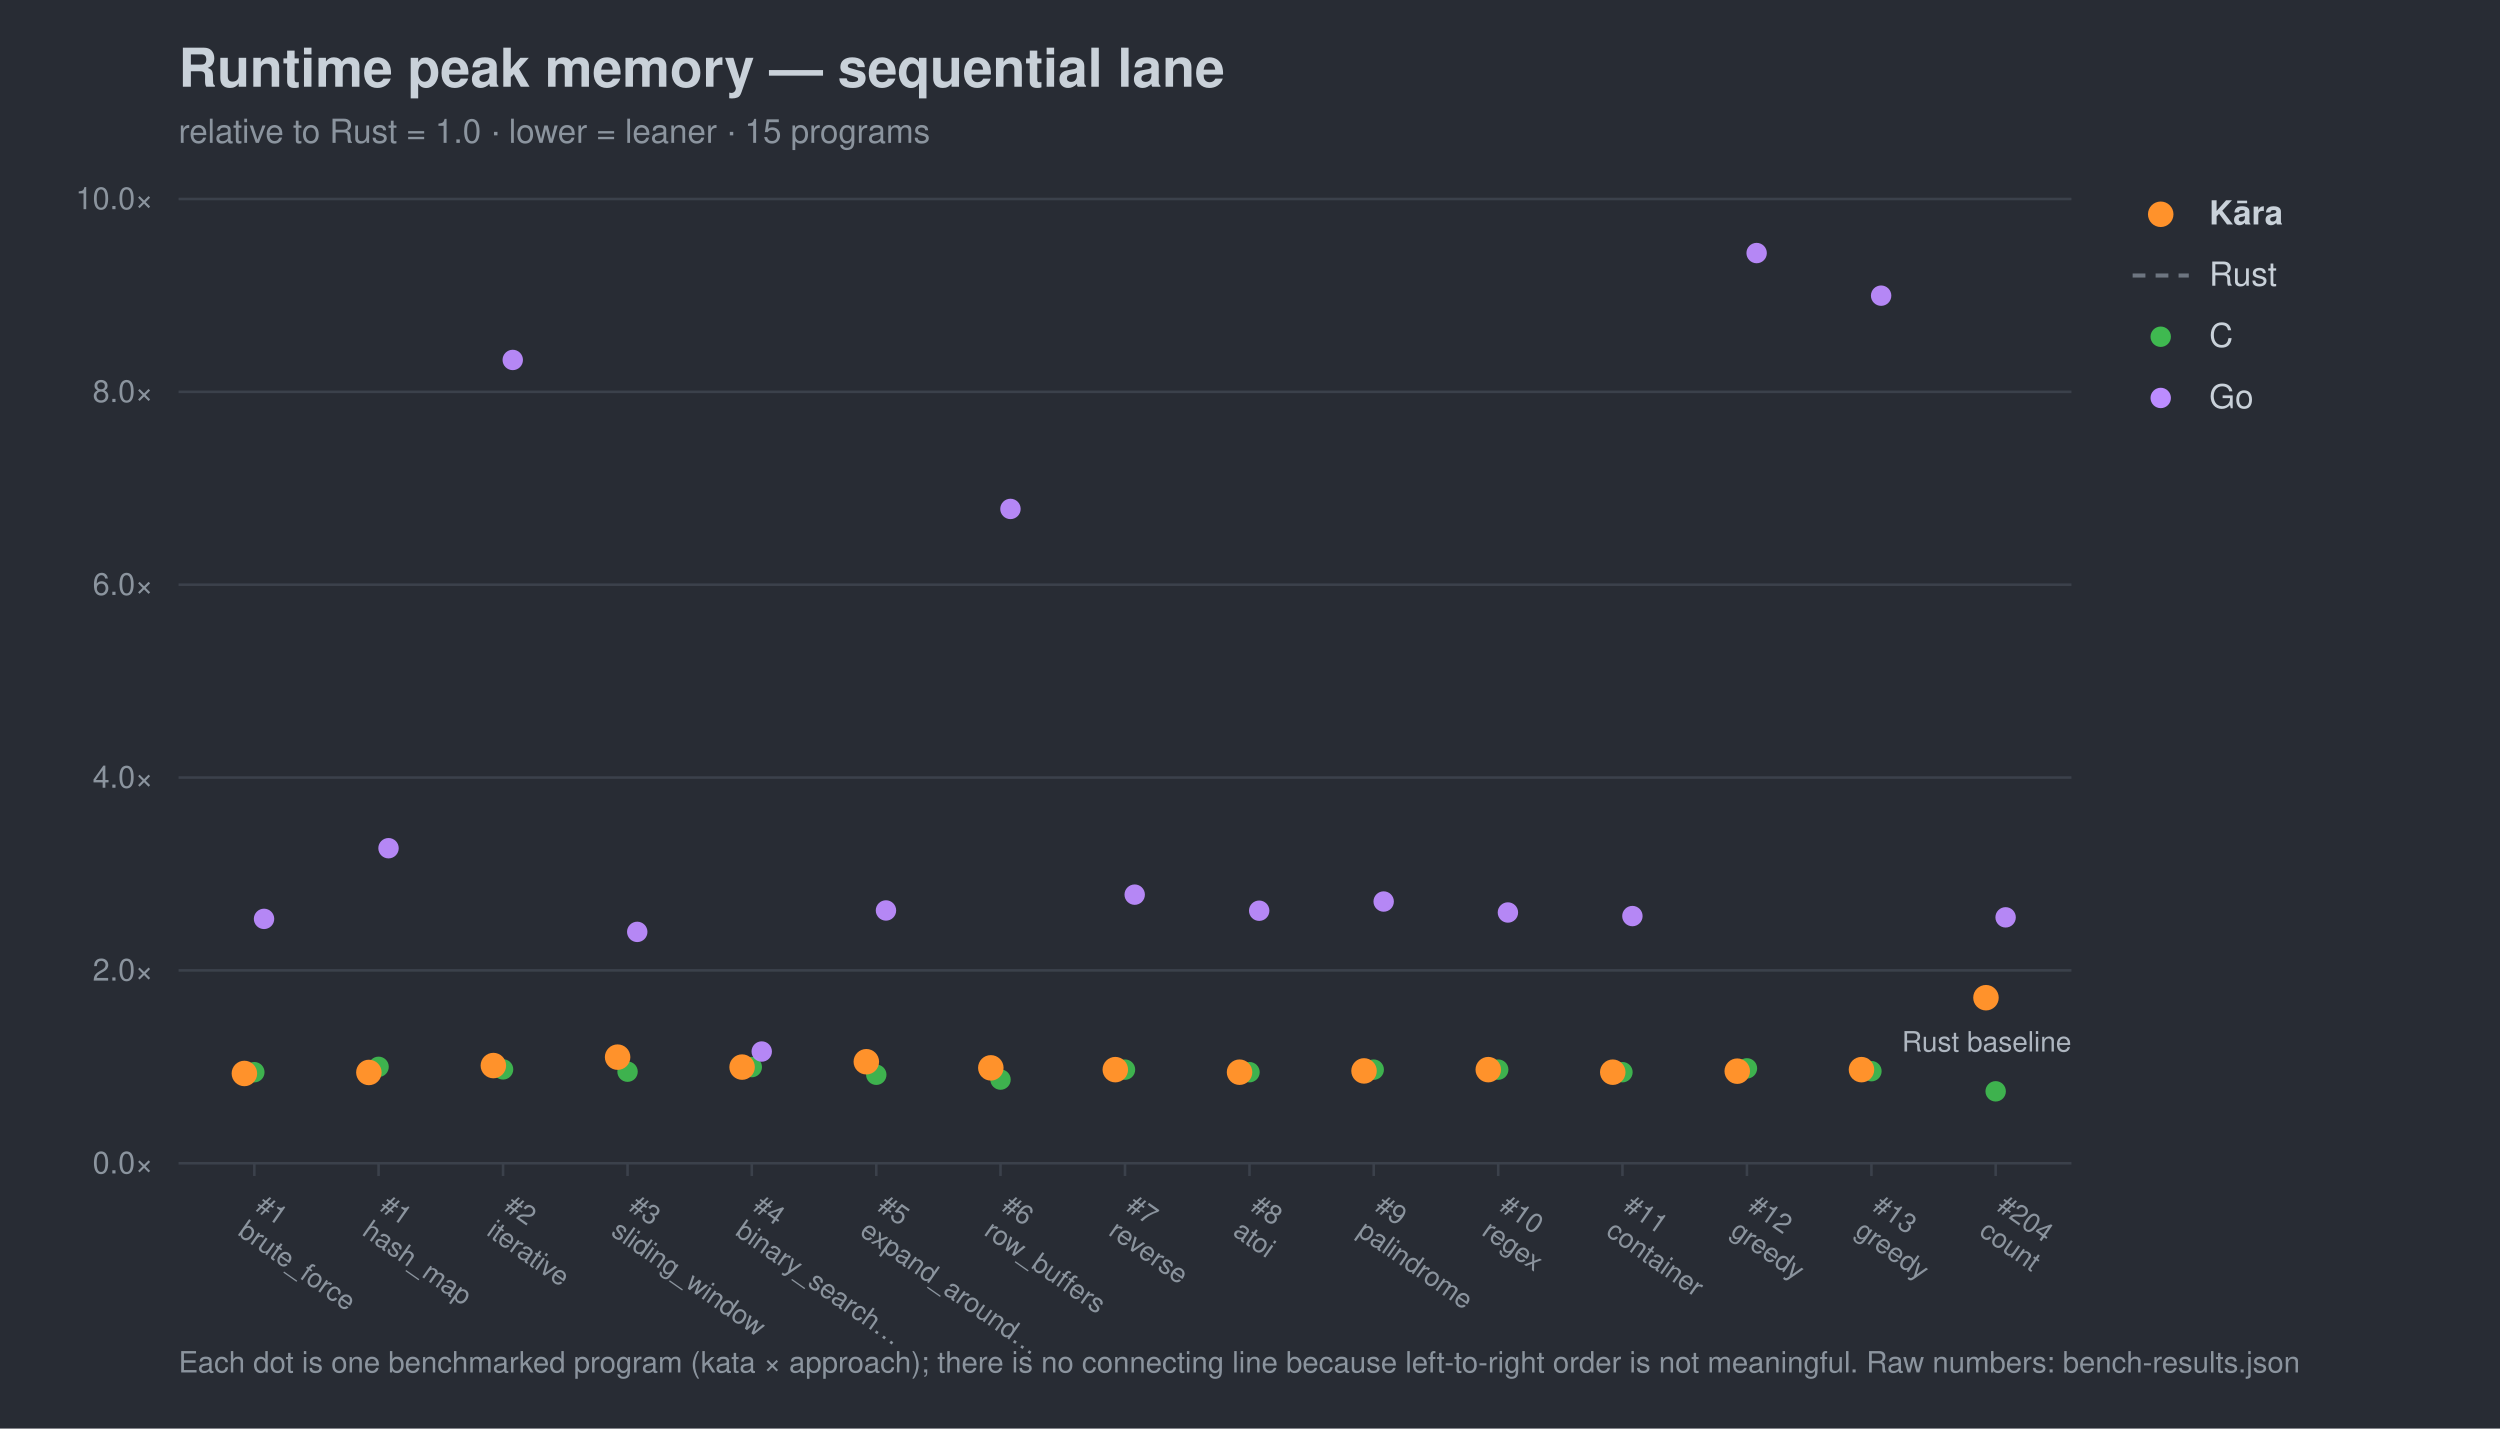
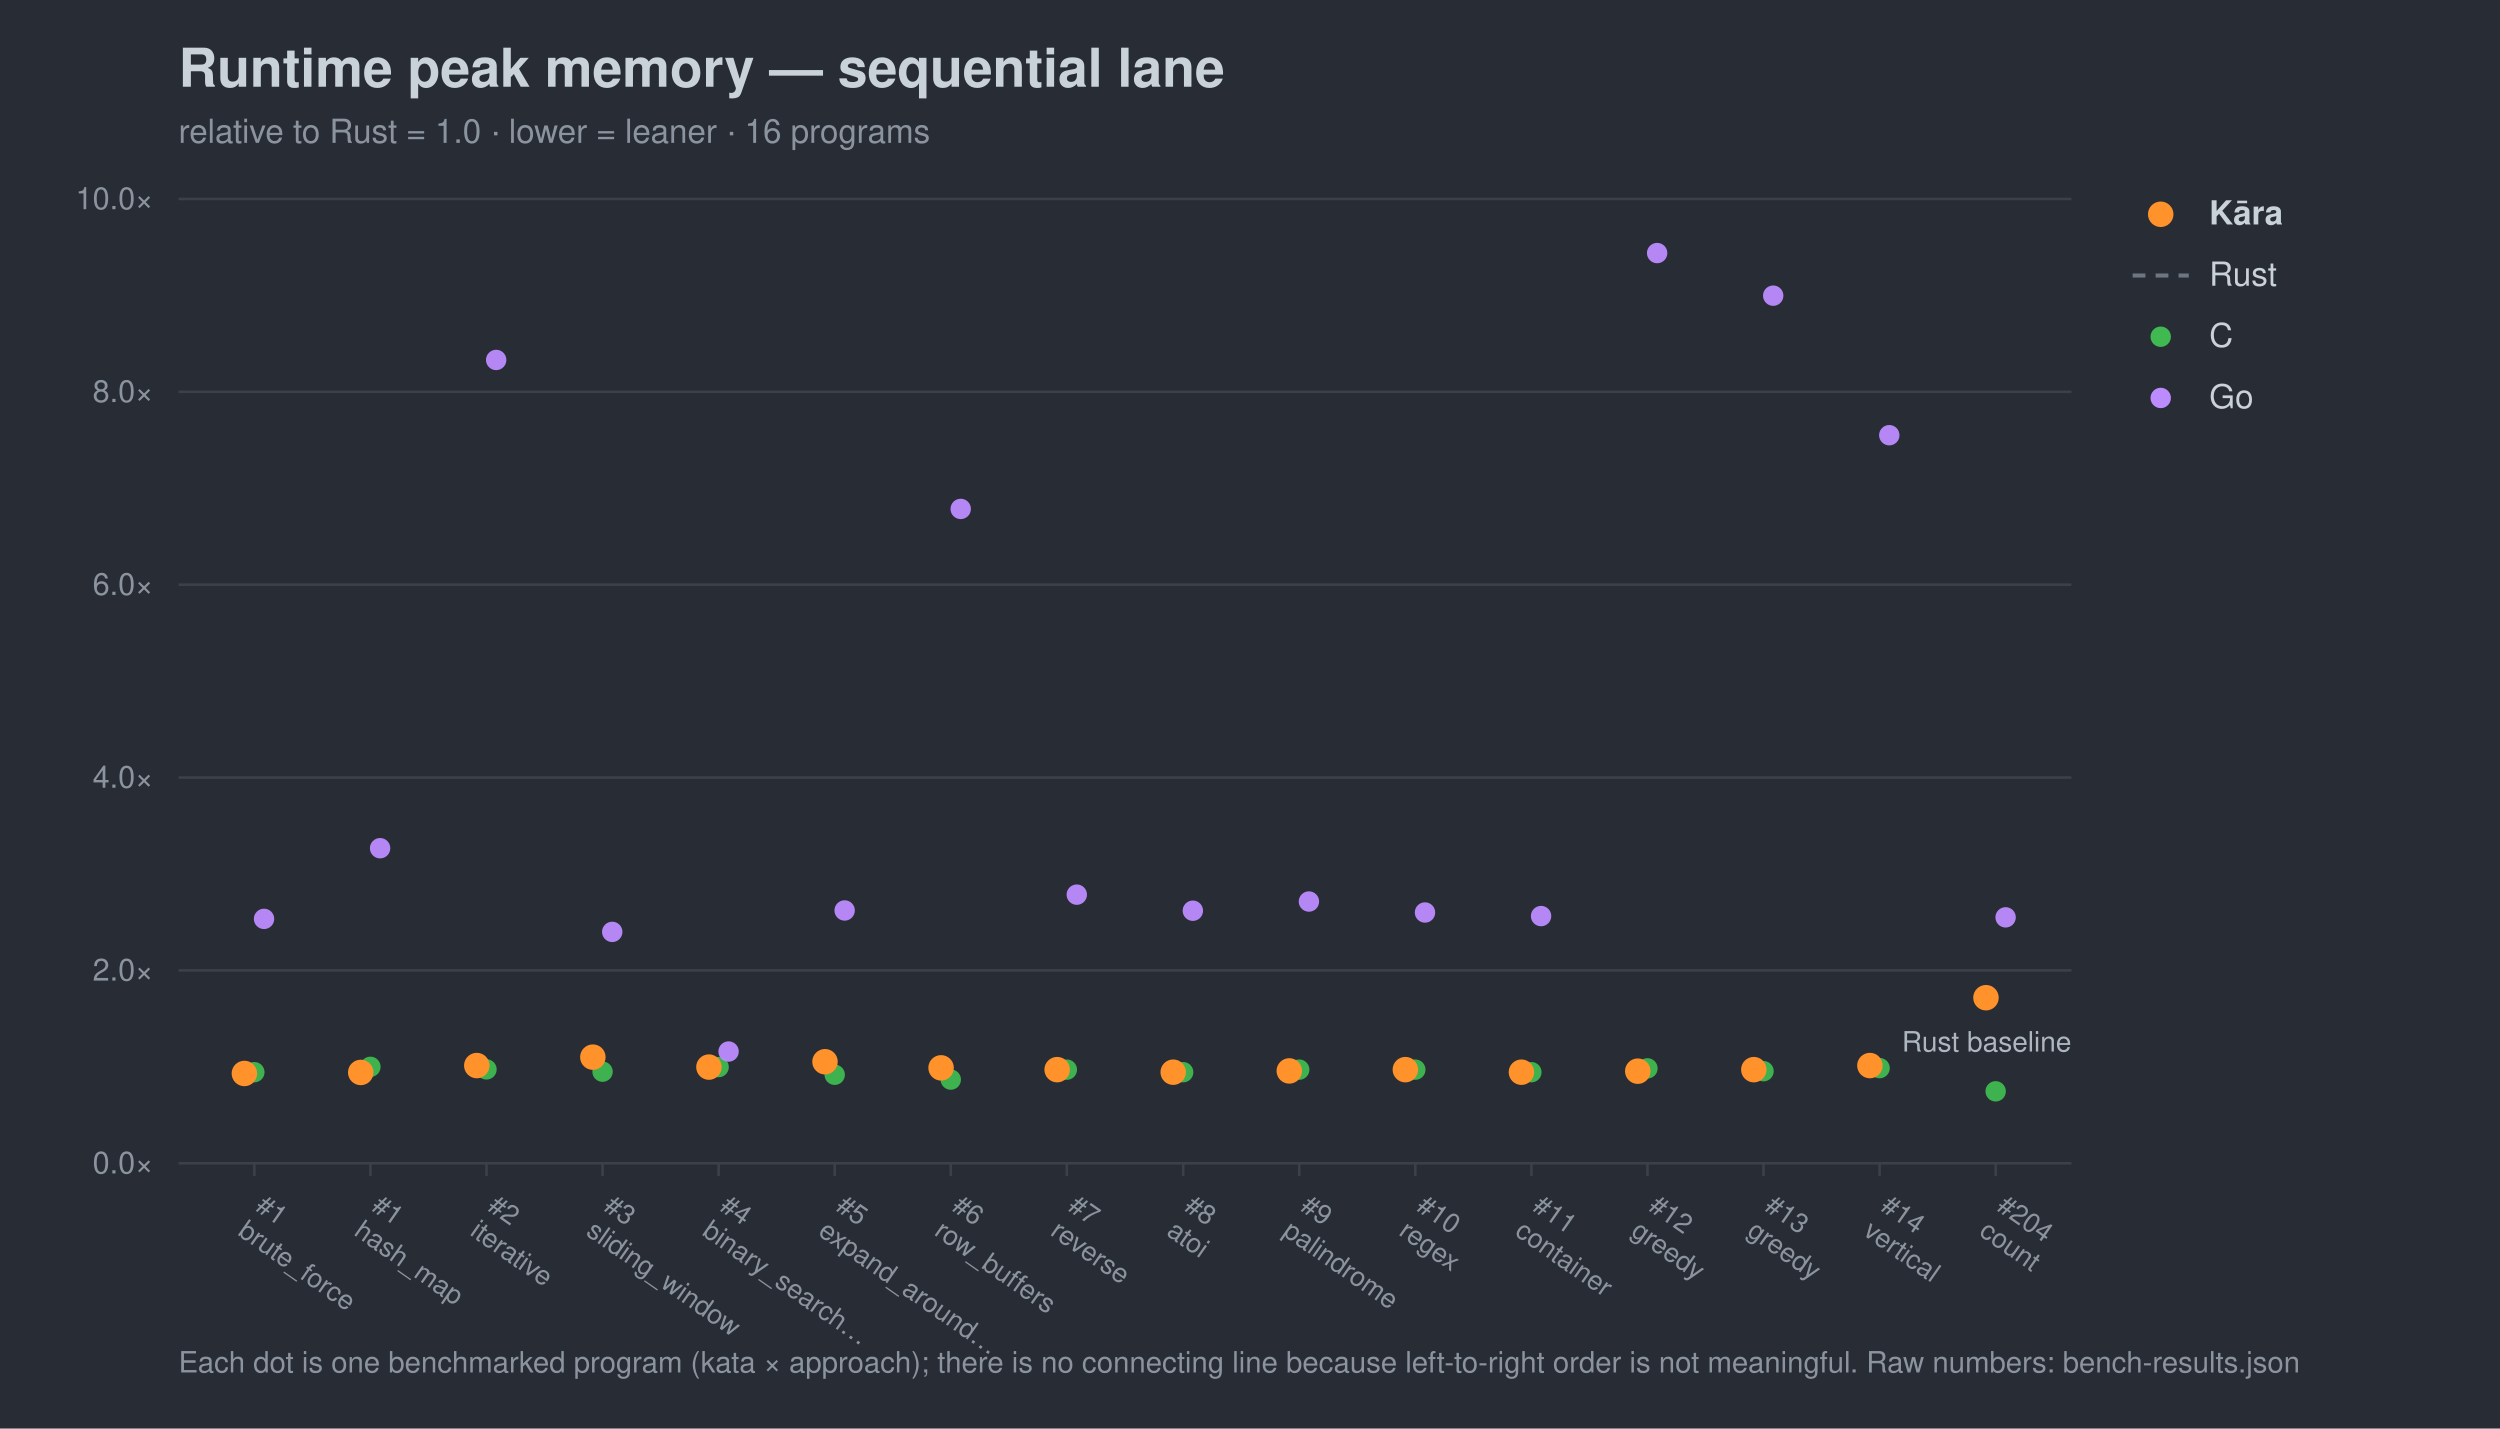
<svg xmlns="http://www.w3.org/2000/svg" width="980" height="560" viewBox="0 0 980 560" font-family="-apple-system,Segoe UI,Helvetica,Arial,sans-serif">
  <rect width="980" height="560" fill="#282c34" />
  <text x="70" y="34" font-size="21" font-weight="700" fill="#c9d1d9">Runtime peak memory — sequential lane</text>
-   <text x="70" y="56" font-size="13" fill="#8b949e">relative to Rust = 1.0 · lower = leaner · 15 programs</text>
+   <text x="70" y="56" font-size="13" fill="#8b949e">relative to Rust = 1.0 · lower = leaner · 16 programs</text>
  <line x1="70" y1="456.0" x2="812" y2="456.0" stroke="#3b414b" stroke-width="1" />
  <text x="60" y="460.0" font-size="12" text-anchor="end" fill="#8b949e">0.0×</text>
  <line x1="70" y1="380.4" x2="812" y2="380.4" stroke="#3b414b" stroke-width="1" />
  <text x="60" y="384.4" font-size="12" text-anchor="end" fill="#8b949e">2.0×</text>
  <line x1="70" y1="304.8" x2="812" y2="304.8" stroke="#3b414b" stroke-width="1" />
  <text x="60" y="308.8" font-size="12" text-anchor="end" fill="#8b949e">4.0×</text>
  <line x1="70" y1="229.2" x2="812" y2="229.2" stroke="#3b414b" stroke-width="1" />
  <text x="60" y="233.2" font-size="12" text-anchor="end" fill="#8b949e">6.0×</text>
  <line x1="70" y1="153.6" x2="812" y2="153.6" stroke="#3b414b" stroke-width="1" />
  <text x="60" y="157.6" font-size="12" text-anchor="end" fill="#8b949e">8.0×</text>
  <line x1="70" y1="78.0" x2="812" y2="78.0" stroke="#3b414b" stroke-width="1" />
  <text x="60" y="82.0" font-size="12" text-anchor="end" fill="#8b949e">10.0×</text>
  <text x="812" y="412.2" font-size="11" text-anchor="end" fill="#aeb6c0">Rust baseline</text>
  <line x1="99.7" y1="456" x2="99.7" y2="461" stroke="#3b414b" />
  <g transform="translate(99.7,474) rotate(35)">
    <text x="0" y="0" font-size="10.5" fill="#8b949e">#1</text>
    <text x="0" y="12" font-size="10.5" fill="#8b949e">brute_force</text>
  </g>
-   <line x1="148.4" y1="456" x2="148.4" y2="461" stroke="#3b414b" />
-   <g transform="translate(148.4,474) rotate(35)">
+   <line x1="145.2" y1="456" x2="145.2" y2="461" stroke="#3b414b" />
+   <g transform="translate(145.2,474) rotate(35)">
    <text x="0" y="0" font-size="10.5" fill="#8b949e">#1</text>
    <text x="0" y="12" font-size="10.5" fill="#8b949e">hash_map</text>
  </g>
-   <line x1="197.2" y1="456" x2="197.2" y2="461" stroke="#3b414b" />
-   <g transform="translate(197.2,474) rotate(35)">
+   <line x1="190.7" y1="456" x2="190.7" y2="461" stroke="#3b414b" />
+   <g transform="translate(190.7,474) rotate(35)">
    <text x="0" y="0" font-size="10.5" fill="#8b949e">#2</text>
    <text x="0" y="12" font-size="10.5" fill="#8b949e">iterative</text>
  </g>
-   <line x1="246.0" y1="456" x2="246.0" y2="461" stroke="#3b414b" />
-   <g transform="translate(246.0,474) rotate(35)">
+   <line x1="236.2" y1="456" x2="236.2" y2="461" stroke="#3b414b" />
+   <g transform="translate(236.2,474) rotate(35)">
    <text x="0" y="0" font-size="10.5" fill="#8b949e">#3</text>
    <text x="0" y="12" font-size="10.5" fill="#8b949e">sliding_window</text>
  </g>
-   <line x1="294.7" y1="456" x2="294.7" y2="461" stroke="#3b414b" />
-   <g transform="translate(294.7,474) rotate(35)">
+   <line x1="281.7" y1="456" x2="281.7" y2="461" stroke="#3b414b" />
+   <g transform="translate(281.7,474) rotate(35)">
    <text x="0" y="0" font-size="10.5" fill="#8b949e">#4</text>
    <text x="0" y="12" font-size="10.5" fill="#8b949e">binary_search…</text>
  </g>
-   <line x1="343.5" y1="456" x2="343.5" y2="461" stroke="#3b414b" />
-   <g transform="translate(343.5,474) rotate(35)">
+   <line x1="327.2" y1="456" x2="327.2" y2="461" stroke="#3b414b" />
+   <g transform="translate(327.2,474) rotate(35)">
    <text x="0" y="0" font-size="10.5" fill="#8b949e">#5</text>
    <text x="0" y="12" font-size="10.5" fill="#8b949e">expand_around…</text>
  </g>
-   <line x1="392.2" y1="456" x2="392.2" y2="461" stroke="#3b414b" />
-   <g transform="translate(392.2,474) rotate(35)">
+   <line x1="372.7" y1="456" x2="372.7" y2="461" stroke="#3b414b" />
+   <g transform="translate(372.7,474) rotate(35)">
    <text x="0" y="0" font-size="10.5" fill="#8b949e">#6</text>
    <text x="0" y="12" font-size="10.5" fill="#8b949e">row_buffers</text>
  </g>
-   <line x1="441.0" y1="456" x2="441.0" y2="461" stroke="#3b414b" />
-   <g transform="translate(441.0,474) rotate(35)">
+   <line x1="418.2" y1="456" x2="418.2" y2="461" stroke="#3b414b" />
+   <g transform="translate(418.2,474) rotate(35)">
    <text x="0" y="0" font-size="10.5" fill="#8b949e">#7</text>
    <text x="0" y="12" font-size="10.5" fill="#8b949e">reverse</text>
  </g>
-   <line x1="489.8" y1="456" x2="489.8" y2="461" stroke="#3b414b" />
-   <g transform="translate(489.8,474) rotate(35)">
+   <line x1="463.8" y1="456" x2="463.8" y2="461" stroke="#3b414b" />
+   <g transform="translate(463.8,474) rotate(35)">
    <text x="0" y="0" font-size="10.5" fill="#8b949e">#8</text>
    <text x="0" y="12" font-size="10.5" fill="#8b949e">atoi</text>
  </g>
-   <line x1="538.5" y1="456" x2="538.5" y2="461" stroke="#3b414b" />
-   <g transform="translate(538.5,474) rotate(35)">
+   <line x1="509.3" y1="456" x2="509.3" y2="461" stroke="#3b414b" />
+   <g transform="translate(509.3,474) rotate(35)">
    <text x="0" y="0" font-size="10.5" fill="#8b949e">#9</text>
    <text x="0" y="12" font-size="10.5" fill="#8b949e">palindrome</text>
  </g>
-   <line x1="587.3" y1="456" x2="587.3" y2="461" stroke="#3b414b" />
-   <g transform="translate(587.3,474) rotate(35)">
+   <line x1="554.8" y1="456" x2="554.8" y2="461" stroke="#3b414b" />
+   <g transform="translate(554.8,474) rotate(35)">
    <text x="0" y="0" font-size="10.5" fill="#8b949e">#10</text>
    <text x="0" y="12" font-size="10.5" fill="#8b949e">regex</text>
  </g>
-   <line x1="636.0" y1="456" x2="636.0" y2="461" stroke="#3b414b" />
-   <g transform="translate(636.0,474) rotate(35)">
+   <line x1="600.3" y1="456" x2="600.3" y2="461" stroke="#3b414b" />
+   <g transform="translate(600.3,474) rotate(35)">
    <text x="0" y="0" font-size="10.5" fill="#8b949e">#11</text>
    <text x="0" y="12" font-size="10.5" fill="#8b949e">container</text>
  </g>
-   <line x1="684.8" y1="456" x2="684.8" y2="461" stroke="#3b414b" />
-   <g transform="translate(684.8,474) rotate(35)">
+   <line x1="645.8" y1="456" x2="645.8" y2="461" stroke="#3b414b" />
+   <g transform="translate(645.8,474) rotate(35)">
    <text x="0" y="0" font-size="10.5" fill="#8b949e">#12</text>
    <text x="0" y="12" font-size="10.5" fill="#8b949e">greedy</text>
  </g>
-   <line x1="733.6" y1="456" x2="733.6" y2="461" stroke="#3b414b" />
-   <g transform="translate(733.6,474) rotate(35)">
+   <line x1="691.3" y1="456" x2="691.3" y2="461" stroke="#3b414b" />
+   <g transform="translate(691.3,474) rotate(35)">
    <text x="0" y="0" font-size="10.5" fill="#8b949e">#13</text>
    <text x="0" y="12" font-size="10.5" fill="#8b949e">greedy</text>
+   </g>
+   <line x1="736.8" y1="456" x2="736.8" y2="461" stroke="#3b414b" />
+   <g transform="translate(736.8,474) rotate(35)">
+     <text x="0" y="0" font-size="10.5" fill="#8b949e">#14</text>
+     <text x="0" y="12" font-size="10.5" fill="#8b949e">vertical</text>
  </g>
  <line x1="782.3" y1="456" x2="782.3" y2="461" stroke="#3b414b" />
  <g transform="translate(782.3,474) rotate(35)">
    <text x="0" y="0" font-size="10.5" fill="#8b949e">#204</text>
    <text x="0" y="12" font-size="10.5" fill="#8b949e">count</text>
  </g>
  <circle cx="99.7" cy="420.3" r="4.0" fill="#3fb950" opacity="0.95" />
-   <circle cx="148.4" cy="418.2" r="4.0" fill="#3fb950" opacity="0.95" />
-   <circle cx="197.2" cy="419.2" r="4.0" fill="#3fb950" opacity="0.95" />
-   <circle cx="246.0" cy="420.1" r="4.0" fill="#3fb950" opacity="0.95" />
-   <circle cx="294.7" cy="418.3" r="4.0" fill="#3fb950" opacity="0.95" />
-   <circle cx="343.5" cy="421.3" r="4.0" fill="#3fb950" opacity="0.95" />
-   <circle cx="392.2" cy="423.2" r="4.0" fill="#3fb950" opacity="0.95" />
-   <circle cx="441.0" cy="419.3" r="4.0" fill="#3fb950" opacity="0.95" />
-   <circle cx="489.8" cy="420.3" r="4.0" fill="#3fb950" opacity="0.95" />
-   <circle cx="538.5" cy="419.3" r="4.0" fill="#3fb950" opacity="0.95" />
-   <circle cx="587.3" cy="419.3" r="4.0" fill="#3fb950" opacity="0.95" />
-   <circle cx="636.0" cy="420.3" r="4.0" fill="#3fb950" opacity="0.95" />
-   <circle cx="684.8" cy="418.8" r="4.0" fill="#3fb950" opacity="0.95" />
-   <circle cx="733.6" cy="419.9" r="4.0" fill="#3fb950" opacity="0.95" />
+   <circle cx="145.2" cy="418.2" r="4.0" fill="#3fb950" opacity="0.95" />
+   <circle cx="190.7" cy="419.2" r="4.0" fill="#3fb950" opacity="0.95" />
+   <circle cx="236.2" cy="420.1" r="4.0" fill="#3fb950" opacity="0.95" />
+   <circle cx="281.7" cy="418.3" r="4.0" fill="#3fb950" opacity="0.95" />
+   <circle cx="327.2" cy="421.3" r="4.0" fill="#3fb950" opacity="0.95" />
+   <circle cx="372.7" cy="423.2" r="4.0" fill="#3fb950" opacity="0.95" />
+   <circle cx="418.2" cy="419.3" r="4.0" fill="#3fb950" opacity="0.95" />
+   <circle cx="463.8" cy="420.3" r="4.0" fill="#3fb950" opacity="0.95" />
+   <circle cx="509.3" cy="419.3" r="4.0" fill="#3fb950" opacity="0.95" />
+   <circle cx="554.8" cy="419.3" r="4.0" fill="#3fb950" opacity="0.95" />
+   <circle cx="600.3" cy="420.3" r="4.0" fill="#3fb950" opacity="0.95" />
+   <circle cx="645.8" cy="418.8" r="4.0" fill="#3fb950" opacity="0.95" />
+   <circle cx="691.3" cy="419.9" r="4.0" fill="#3fb950" opacity="0.95" />
+   <circle cx="736.8" cy="418.7" r="4.0" fill="#3fb950" opacity="0.95" />
  <circle cx="782.3" cy="427.8" r="4.0" fill="#3fb950" opacity="0.95" />
  <circle cx="103.5" cy="360.2" r="4.0" fill="#bc8cff" opacity="0.95" />
-   <circle cx="152.3" cy="332.5" r="4.0" fill="#bc8cff" opacity="0.95" />
-   <circle cx="201.0" cy="141.1" r="4.0" fill="#bc8cff" opacity="0.95" />
-   <circle cx="249.8" cy="365.3" r="4.0" fill="#bc8cff" opacity="0.95" />
-   <circle cx="298.6" cy="412.2" r="4.0" fill="#bc8cff" opacity="0.95" />
-   <circle cx="347.3" cy="356.9" r="4.0" fill="#bc8cff" opacity="0.95" />
-   <circle cx="396.1" cy="199.5" r="4.0" fill="#bc8cff" opacity="0.95" />
-   <circle cx="444.8" cy="350.7" r="4.0" fill="#bc8cff" opacity="0.95" />
-   <circle cx="493.6" cy="357.0" r="4.0" fill="#bc8cff" opacity="0.95" />
-   <circle cx="542.4" cy="353.4" r="4.0" fill="#bc8cff" opacity="0.95" />
-   <circle cx="591.1" cy="357.7" r="4.0" fill="#bc8cff" opacity="0.95" />
-   <circle cx="639.9" cy="359.1" r="4.0" fill="#bc8cff" opacity="0.95" />
-   <circle cx="688.6" cy="99.2" r="4.0" fill="#bc8cff" opacity="0.95" />
-   <circle cx="737.4" cy="115.9" r="4.0" fill="#bc8cff" opacity="0.95" />
+   <circle cx="149.0" cy="332.5" r="4.0" fill="#bc8cff" opacity="0.95" />
+   <circle cx="194.5" cy="141.1" r="4.0" fill="#bc8cff" opacity="0.95" />
+   <circle cx="240.0" cy="365.3" r="4.0" fill="#bc8cff" opacity="0.95" />
+   <circle cx="285.6" cy="412.2" r="4.0" fill="#bc8cff" opacity="0.95" />
+   <circle cx="331.1" cy="356.9" r="4.0" fill="#bc8cff" opacity="0.95" />
+   <circle cx="376.6" cy="199.5" r="4.0" fill="#bc8cff" opacity="0.95" />
+   <circle cx="422.1" cy="350.7" r="4.0" fill="#bc8cff" opacity="0.95" />
+   <circle cx="467.6" cy="357.0" r="4.0" fill="#bc8cff" opacity="0.95" />
+   <circle cx="513.1" cy="353.4" r="4.0" fill="#bc8cff" opacity="0.95" />
+   <circle cx="558.6" cy="357.7" r="4.0" fill="#bc8cff" opacity="0.95" />
+   <circle cx="604.1" cy="359.1" r="4.0" fill="#bc8cff" opacity="0.95" />
+   <circle cx="649.6" cy="99.2" r="4.0" fill="#bc8cff" opacity="0.95" />
+   <circle cx="695.1" cy="115.9" r="4.0" fill="#bc8cff" opacity="0.95" />
+   <circle cx="740.6" cy="170.6" r="4.0" fill="#bc8cff" opacity="0.95" />
  <circle cx="786.2" cy="359.6" r="4.0" fill="#bc8cff" opacity="0.95" />
  <circle cx="95.8" cy="420.8" r="5.0" fill="#ff922b" opacity="1.0" />
-   <circle cx="144.6" cy="420.4" r="5.0" fill="#ff922b" opacity="1.0" />
-   <circle cx="193.4" cy="417.7" r="5.0" fill="#ff922b" opacity="1.0" />
-   <circle cx="242.1" cy="414.4" r="5.0" fill="#ff922b" opacity="1.0" />
-   <circle cx="290.9" cy="418.3" r="5.0" fill="#ff922b" opacity="1.0" />
-   <circle cx="339.6" cy="416.2" r="5.0" fill="#ff922b" opacity="1.0" />
-   <circle cx="388.4" cy="418.6" r="5.0" fill="#ff922b" opacity="1.0" />
-   <circle cx="437.2" cy="419.3" r="5.0" fill="#ff922b" opacity="1.0" />
-   <circle cx="485.9" cy="420.3" r="5.0" fill="#ff922b" opacity="1.0" />
-   <circle cx="534.7" cy="419.8" r="5.0" fill="#ff922b" opacity="1.0" />
-   <circle cx="583.4" cy="419.3" r="5.0" fill="#ff922b" opacity="1.0" />
-   <circle cx="632.2" cy="420.3" r="5.0" fill="#ff922b" opacity="1.0" />
-   <circle cx="681.0" cy="419.9" r="5.0" fill="#ff922b" opacity="1.0" />
-   <circle cx="729.7" cy="419.3" r="5.0" fill="#ff922b" opacity="1.0" />
+   <circle cx="141.4" cy="420.4" r="5.0" fill="#ff922b" opacity="1.0" />
+   <circle cx="186.9" cy="417.7" r="5.0" fill="#ff922b" opacity="1.0" />
+   <circle cx="232.4" cy="414.4" r="5.0" fill="#ff922b" opacity="1.0" />
+   <circle cx="277.9" cy="418.3" r="5.0" fill="#ff922b" opacity="1.0" />
+   <circle cx="323.4" cy="416.2" r="5.0" fill="#ff922b" opacity="1.0" />
+   <circle cx="368.9" cy="418.6" r="5.0" fill="#ff922b" opacity="1.0" />
+   <circle cx="414.4" cy="419.3" r="5.0" fill="#ff922b" opacity="1.0" />
+   <circle cx="459.9" cy="420.3" r="5.0" fill="#ff922b" opacity="1.0" />
+   <circle cx="505.4" cy="419.8" r="5.0" fill="#ff922b" opacity="1.0" />
+   <circle cx="550.9" cy="419.3" r="5.0" fill="#ff922b" opacity="1.0" />
+   <circle cx="596.4" cy="420.3" r="5.0" fill="#ff922b" opacity="1.0" />
+   <circle cx="642.0" cy="419.9" r="5.0" fill="#ff922b" opacity="1.0" />
+   <circle cx="687.5" cy="419.3" r="5.0" fill="#ff922b" opacity="1.0" />
+   <circle cx="733.0" cy="417.7" r="5.0" fill="#ff922b" opacity="1.0" />
  <circle cx="778.5" cy="391.1" r="5.0" fill="#ff922b" opacity="1.0" />
  <circle cx="847" cy="84" r="5" fill="#ff922b" />
  <text x="866" y="88" font-size="13" fill="#c9d1d9" font-weight="700">Kāra</text>
  <line x1="836" y1="108" x2="858" y2="108" stroke="#6e7681" stroke-width="1.6" stroke-dasharray="5 4" />
  <text x="866" y="112" font-size="13" fill="#c9d1d9" font-weight="400">Rust</text>
  <circle cx="847" cy="132" r="4" fill="#3fb950" />
  <text x="866" y="136" font-size="13" fill="#c9d1d9" font-weight="400">C</text>
  <circle cx="847" cy="156" r="4" fill="#bc8cff" />
  <text x="866" y="160" font-size="13" fill="#c9d1d9" font-weight="400">Go</text>
  <text x="70" y="538" font-size="11.5" fill="#8b949e">Each dot is one benchmarked program (kata × approach); there is no connecting line because left-to-right order is not meaningful. Raw numbers: bench-results.json</text>
</svg>
